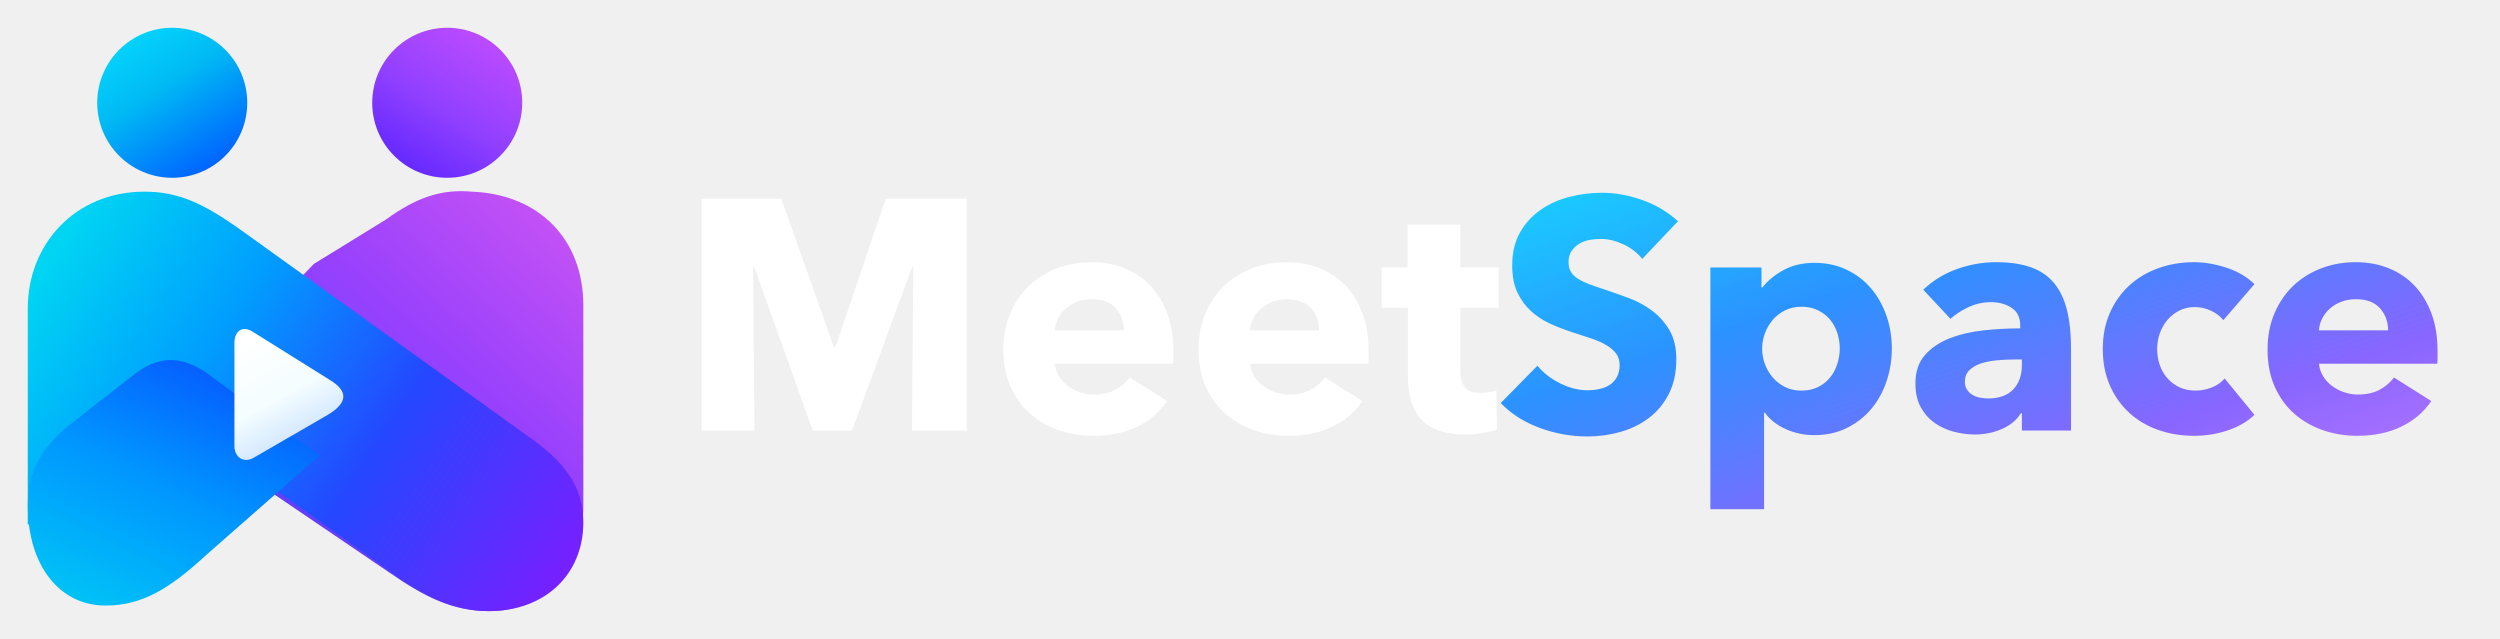
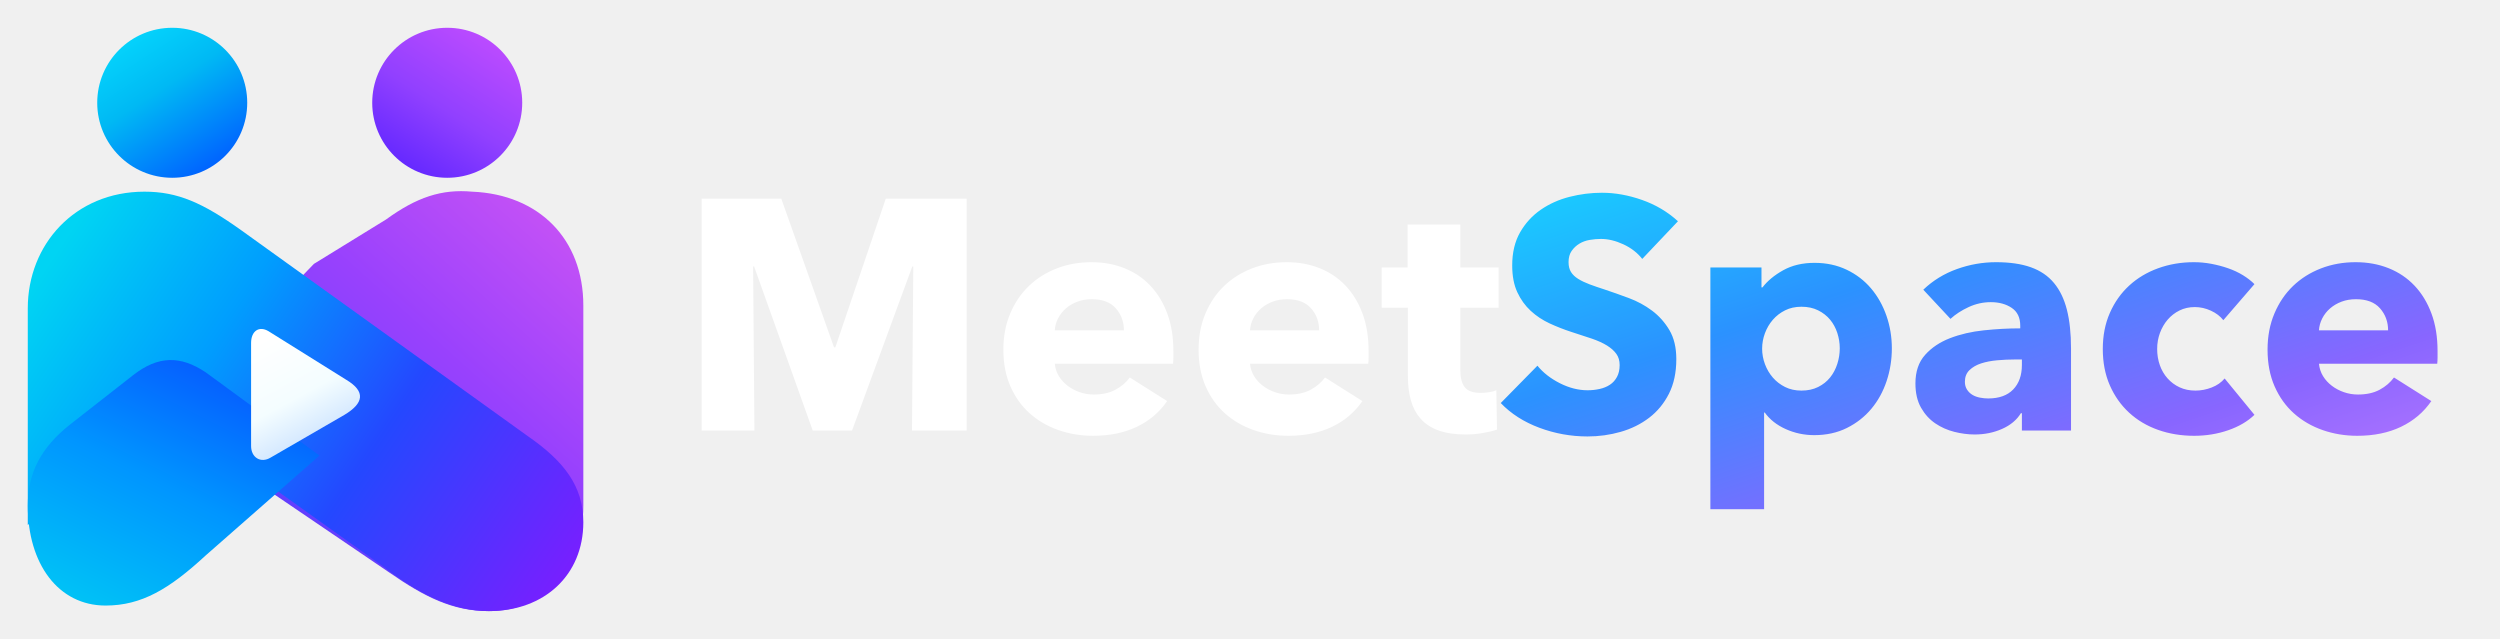
<svg xmlns="http://www.w3.org/2000/svg" xmlns:xlink="http://www.w3.org/1999/xlink" width="900" height="230" viewBox="0 0 900 230" role="img" aria-labelledby="title desc">
  <defs>
    <linearGradient id="cyanHead" x1="0" y1="0" x2=".65" y2="1">
      <stop stop-color="#06DFFF" />
      <stop offset=".48" stop-color="#00B9F4" />
      <stop offset="1" stop-color="#0064FF" />
    </linearGradient>
    <linearGradient id="purpleHead" x1=".85" y1="0" x2=".2" y2="1">
      <stop stop-color="#C34DFF" />
      <stop offset=".55" stop-color="#9140FF" />
      <stop offset="1" stop-color="#5E25FF" />
    </linearGradient>
    <linearGradient id="backRibbon" x1="1" y1="0" x2=".1" y2="1">
      <stop stop-color="#CE55F4" />
      <stop offset=".38" stop-color="#9841FD" />
      <stop offset="1" stop-color="#413CFF" />
    </linearGradient>
    <linearGradient id="frontRibbon" gradientUnits="userSpaceOnUse" x1="8" y1="84" x2="188" y2="204">
      <stop stop-color="#00D4F3" />
      <stop offset=".3" stop-color="#009EFE" />
      <stop offset=".62" stop-color="#2448FF" />
      <stop offset="1" stop-color="#7620FF" />
    </linearGradient>
    <linearGradient id="leftFold" x1=".2" y1="1" x2=".8" y2="0">
      <stop stop-color="#00C2F6" />
      <stop offset=".48" stop-color="#0095FF" />
      <stop offset="1" stop-color="#0751FF" />
    </linearGradient>
    <linearGradient id="play" x1=".3" y1="0" x2=".75" y2="1">
      <stop stop-color="#FFFFFF" />
      <stop offset=".48" stop-color="#F4FDFF" />
      <stop offset="1" stop-color="#BDD9FF" />
    </linearGradient>
    <linearGradient id="whiteBack" x1=".7" y1="0" x2=".4" y2="1">
      <stop stop-color="#FFFFFF" />
      <stop offset="1" stop-color="#D2DCFF" />
    </linearGradient>
    <linearGradient id="whiteFront" x1="0" y1="0" x2="1" y2="1">
      <stop stop-color="#FFFFFF" />
      <stop offset=".44" stop-color="#EBF6FF" />
      <stop offset="1" stop-color="#B1D8FF" />
    </linearGradient>
    <linearGradient id="whiteFold" x1="0" y1="1" x2="1" y2="0">
      <stop stop-color="#FFFFFF" />
      <stop offset="1" stop-color="#B6DCFF" />
    </linearGradient>
    <linearGradient id="wordSpace" x1="0" y1=".15" x2="1" y2=".85">
      <stop stop-color="#00B8F4" />
      <stop offset=".32" stop-color="#0071FF" />
      <stop offset=".63" stop-color="#4C35FF" />
      <stop offset="1" stop-color="#9515F5" />
    </linearGradient>
    <linearGradient id="wordSpaceBright" x1="0" y1="0" x2="1" y2="1">
      <stop stop-color="#18D0FF" />
      <stop offset=".34" stop-color="#2B92FF" />
      <stop offset=".72" stop-color="#8866FF" />
      <stop offset="1" stop-color="#C279FF" />
    </linearGradient>
    <linearGradient id="appWhite" x1="0" y1="0" x2="1" y2="1">
      <stop stop-color="#FFFFFF" />
      <stop offset="1" stop-color="#F3F6FF" />
    </linearGradient>
    <linearGradient id="appDark" x1="0" y1="0" x2="1" y2="1">
      <stop stop-color="#15233F" />
      <stop offset="1" stop-color="#070C22" />
    </linearGradient>
    <linearGradient id="appBlue" x1=".1" y1="0" x2=".9" y2="1">
      <stop stop-color="#00CFF8" />
      <stop offset=".42" stop-color="#008EFF" />
      <stop offset="1" stop-color="#0446FF" />
    </linearGradient>
    <linearGradient id="appViolet" x1="0" y1="0" x2="1" y2="1">
      <stop stop-color="#AE70FF" />
      <stop offset=".4" stop-color="#8743FF" />
      <stop offset="1" stop-color="#5913EF" />
    </linearGradient>
    <linearGradient id="appOutline" x1="0" y1="1" x2="1" y2="0">
      <stop stop-color="#008BFF" />
      <stop offset=".45" stop-color="#3C3CFF" />
      <stop offset="1" stop-color="#B02DFF" />
    </linearGradient>
    <linearGradient id="darkBoard" x1="0" y1="0" x2="1" y2="1">
      <stop stop-color="#030914" />
      <stop offset=".6" stop-color="#09152D" />
      <stop offset="1" stop-color="#0B0922" />
    </linearGradient>
    <linearGradient id="glassPanel" x1="0" y1="0" x2="1" y2="1">
      <stop stop-color="#203559" stop-opacity=".72" />
      <stop offset="1" stop-color="#172043" stop-opacity=".45" />
    </linearGradient>
    <radialGradient id="glowCyan">
      <stop stop-color="#00BDFF" stop-opacity=".38" />
      <stop offset=".45" stop-color="#008CFF" stop-opacity=".13" />
      <stop offset="1" stop-color="#008CFF" stop-opacity="0" />
    </radialGradient>
    <radialGradient id="glowPurple">
      <stop stop-color="#853EFF" stop-opacity=".36" />
      <stop offset=".45" stop-color="#7538FF" stop-opacity=".14" />
      <stop offset="1" stop-color="#7538FF" stop-opacity="0" />
    </radialGradient>
    <radialGradient id="glowWhite">
      <stop stop-color="#FFFFFF" stop-opacity=".7" />
      <stop offset="1" stop-color="#FFFFFF" stop-opacity="0" />
    </radialGradient>
    <g id="mark-color">
      <circle cx="52" cy="27" r="27" fill="url(#cyanHead)" />
      <circle cx="151" cy="27" r="27" fill="url(#purpleHead)" />
      <path fill="url(#backRibbon)" d="M103 85 129 69C140 61 149 58 160 59C184 60 200 76 200 100V172C200 195 186 210 166 210C153 210 143 205 130 196L49 141Z" />
      <path fill="url(#frontRibbon)" d="M42 59C54 59 63 63 77 73L180 147C193 156 200 165 200 178C200 197 186 210 166 210C153 210 141 204 128 194L65 149C53 141 44 142 33 151L0 179V101C0 78 17 59 42 59Z" />
      <path fill="url(#leftFold)" d="M0 172C0 160 5 151 15 143L38 125C47 118 55 118 64 124L105 154 64 190C51 202 41 208 28 208C11 208 0 193 0 172Z" />
-       <path fill="url(#play)" d="M80.693 109.25C77.193 107.15 74.393 109.25 74.393 113.45V150.55C74.393 154.75 77.893 156.85 81.393 154.75L107.993 139.35C114.993 135.15 115.693 130.95 108.693 126.75L80.693 109.25Z" />
+       <path fill="url(#play)" d="M86.693 109.25C83.193 107.15 80.393 109.25 80.393 113.45V150.55C80.393 154.75 83.893 156.85 87.393 154.75L113.993 139.35C120.993 135.15 121.693 130.95 114.693 126.75L86.693 109.25Z" />
    </g>
    <g id="mark-pearl">
      <circle cx="52" cy="27" r="27" fill="#FFF" />
      <circle cx="151" cy="27" r="27" fill="#FFF" />
      <path fill="url(#whiteBack)" d="M103 85 129 69C140 61 149 58 160 59C184 60 200 76 200 100V172C200 195 186 210 166 210C153 210 143 205 130 196L49 141Z" />
      <path fill="url(#whiteFront)" d="M42 59C54 59 63 63 77 73L180 147C193 156 200 165 200 178C200 197 186 210 166 210C153 210 141 204 128 194L65 149C53 141 44 142 33 151L0 179V101C0 78 17 59 42 59Z" />
      <path fill="url(#whiteFold)" d="M0 172C0 160 5 151 15 143L38 125C47 118 55 118 64 124L105 154 64 190C51 202 41 208 28 208C11 208 0 193 0 172Z" />
-       <path fill="#FFFFFF" d="M80.693 109.25C77.193 107.15 74.393 109.25 74.393 113.45V150.55C74.393 154.75 77.893 156.85 81.393 154.75L107.993 139.35C114.993 135.15 115.693 130.95 108.693 126.75L80.693 109.25Z" />
+       <path fill="#FFFFFF" d="M86.693 109.25C83.193 107.15 80.393 109.25 80.393 113.45V150.55C80.393 154.75 83.893 156.85 87.393 154.75L113.993 139.35C120.993 135.15 121.693 130.95 114.693 126.75L86.693 109.25Z" />
    </g>
    <g id="mark-white">
      <circle cx="52" cy="27" r="27" fill="#FFF" />
      <circle cx="151" cy="27" r="27" fill="#FFF" />
-       <path fill="#FFF" fill-rule="evenodd" d="M42 59C55 59 64 65 77 73L102 91 129 69C140 61 149 58 160 59C184 60 200 76 200 100V172C200 195 186 210 166 210C152 210 140 204 127 194L101 175 64 190C51 202 41 208 28 208C11 208 0 193 0 172V101C0 78 17 59 42 59Z M80.693 109.25C77.193 107.15 74.393 109.25 74.393 113.45V150.55C74.393 154.75 77.893 156.85 81.393 154.75L107.993 139.35C114.993 135.15 115.693 130.95 108.693 126.75L80.693 109.25Z" />
+       <path fill="#FFF" fill-rule="evenodd" d="M42 59C55 59 64 65 77 73L102 91 129 69C140 61 149 58 160 59C184 60 200 76 200 100V172C200 195 186 210 166 210C152 210 140 204 127 194L101 175 64 190C51 202 41 208 28 208C11 208 0 193 0 172V101C0 78 17 59 42 59Z M86.693 109.25C83.193 107.15 80.393 109.25 80.393 113.45V150.55C80.393 154.75 83.893 156.85 87.393 154.75L113.993 139.35C120.993 135.15 121.693 130.95 114.693 126.75L86.693 109.25Z" />
    </g>
    <g id="mark-navy">
      <circle cx="52" cy="27" r="27" fill="#111A34" />
      <circle cx="151" cy="27" r="27" fill="#111A34" />
-       <path fill="#111A34" fill-rule="evenodd" d="M42 59C55 59 64 65 77 73L102 91 129 69C140 61 149 58 160 59C184 60 200 76 200 100V172C200 195 186 210 166 210C152 210 140 204 127 194L101 175 64 190C51 202 41 208 28 208C11 208 0 193 0 172V101C0 78 17 59 42 59Z M80.693 109.25C77.193 107.15 74.393 109.25 74.393 113.45V150.55C74.393 154.75 77.893 156.85 81.393 154.75L107.993 139.35C114.993 135.15 115.693 130.95 108.693 126.75L80.693 109.25Z" />
+       <path fill="#111A34" fill-rule="evenodd" d="M42 59C55 59 64 65 77 73L102 91 129 69C140 61 149 58 160 59C184 60 200 76 200 100V172C200 195 186 210 166 210C152 210 140 204 127 194L101 175 64 190C51 202 41 208 28 208C11 208 0 193 0 172V101C0 78 17 59 42 59Z M86.693 109.25C83.193 107.15 80.393 109.25 80.393 113.45V150.55C80.393 154.75 83.893 156.85 87.393 154.75L113.993 139.35C120.993 135.15 121.693 130.95 114.693 126.75L86.693 109.25Z" />
    </g>
  </defs>
  <g transform="translate(0 0) scale(1.0)">
    <use href="#mark-color" xlink:href="#mark-color" transform="translate(10 10) scale(1.0)" />
    <g aria-label="MeetSpace" transform="translate(244 155) scale(1.016552)">
      <path fill="#FFFFFF" d="M82.94 0.0 83.404 -58.116H83.056L61.712 0.0H47.792L27.028 -58.116H26.68L27.144 0.0H8.468V-82.128H36.656L55.332 -29.464H55.796L73.66 -82.128H102.312V0.0ZM157.992 -35.496Q157.992 -40.02 155.15 -43.268Q152.308 -46.516 146.624 -46.516Q143.84 -46.516 141.52 -45.646Q139.2 -44.776 137.46 -43.268Q135.72 -41.76 134.676 -39.73Q133.632 -37.7 133.516 -35.496ZM175.508 -28.188Q175.508 -27.028 175.508 -25.868Q175.508 -24.708 175.392 -23.664H133.516Q133.748 -21.228 134.966 -19.256Q136.184 -17.284 138.098 -15.834Q140.012 -14.384 142.39 -13.572Q144.768 -12.76 147.32 -12.76Q151.844 -12.76 154.976 -14.442Q158.108 -16.124 160.08 -18.792L173.304 -10.44Q169.244 -4.524 162.574 -1.334Q155.904 1.856 147.088 1.856Q140.592 1.856 134.792 -0.174Q128.992 -2.204 124.642 -6.09Q120.292 -9.976 117.798 -15.66Q115.304 -21.344 115.304 -28.652Q115.304 -35.728 117.74 -41.47Q120.176 -47.212 124.352 -51.214Q128.528 -55.216 134.212 -57.42Q139.896 -59.624 146.508 -59.624Q152.888 -59.624 158.224 -57.478Q163.56 -55.332 167.388 -51.272Q171.216 -47.212 173.362 -41.412Q175.508 -35.612 175.508 -28.188ZM227.128 -35.496Q227.128 -40.02 224.286 -43.268Q221.444 -46.516 215.76 -46.516Q212.976 -46.516 210.656 -45.646Q208.336 -44.776 206.596 -43.268Q204.856 -41.76 203.812 -39.73Q202.768 -37.7 202.652 -35.496ZM244.644 -28.188Q244.644 -27.028 244.644 -25.868Q244.644 -24.708 244.528 -23.664H202.652Q202.884 -21.228 204.102 -19.256Q205.32 -17.284 207.234 -15.834Q209.148 -14.384 211.526 -13.572Q213.904 -12.76 216.456 -12.76Q220.98 -12.76 224.112 -14.442Q227.244 -16.124 229.216 -18.792L242.44 -10.44Q238.38 -4.524 231.71 -1.334Q225.04 1.856 216.224 1.856Q209.728 1.856 203.928 -0.174Q198.128 -2.204 193.778 -6.09Q189.428 -9.976 186.934 -15.66Q184.44 -21.344 184.44 -28.652Q184.44 -35.728 186.876 -41.47Q189.312 -47.212 193.488 -51.214Q197.664 -55.216 203.348 -57.42Q209.032 -59.624 215.644 -59.624Q222.024 -59.624 227.36 -57.478Q232.696 -55.332 236.524 -51.272Q240.352 -47.212 242.498 -41.412Q244.644 -35.612 244.644 -28.188ZM277.124 -43.5V-21.46Q277.124 -17.4 278.69 -15.37Q280.256 -13.34 284.316 -13.34Q285.708 -13.34 287.274 -13.572Q288.84 -13.804 289.884 -14.268L290.116 -0.348Q288.144 0.348 285.128 0.87Q282.112 1.392 279.096 1.392Q273.296 1.392 269.352 -0.058Q265.408 -1.508 263.03 -4.234Q260.652 -6.96 259.608 -10.73Q258.564 -14.5 258.564 -19.14V-43.5H249.284V-57.768H258.448V-72.964H277.124V-57.768H290.696V-43.5Z" />
      <path transform="translate(289.704 0)" fill="url(#wordSpaceBright)" d="M51.852 -60.784Q49.3 -64.032 45.182 -65.946Q41.064 -67.86 37.236 -67.86Q35.264 -67.86 33.234 -67.512Q31.204 -67.164 29.58 -66.178Q27.956 -65.192 26.854 -63.626Q25.752 -62.06 25.752 -59.624Q25.752 -57.536 26.622 -56.144Q27.492 -54.752 29.174 -53.708Q30.856 -52.664 33.176 -51.794Q35.496 -50.924 38.396 -49.996Q42.572 -48.604 47.096 -46.922Q51.62 -45.24 55.332 -42.456Q59.044 -39.672 61.48 -35.554Q63.916 -31.436 63.916 -25.288Q63.916 -18.212 61.306 -13.05Q58.696 -7.888 54.288 -4.524Q49.88 -1.16 44.196 0.464Q38.512 2.088 32.48 2.088Q23.664 2.088 15.428 -0.986Q7.192 -4.06 1.74 -9.744L14.732 -22.968Q17.748 -19.256 22.678 -16.762Q27.608 -14.268 32.48 -14.268Q34.684 -14.268 36.772 -14.732Q38.86 -15.196 40.426 -16.24Q41.992 -17.284 42.92 -19.024Q43.848 -20.764 43.848 -23.2Q43.848 -25.52 42.688 -27.144Q41.528 -28.768 39.382 -30.102Q37.236 -31.436 34.046 -32.538Q30.856 -33.64 26.796 -34.916Q22.852 -36.192 19.082 -37.932Q15.312 -39.672 12.354 -42.398Q9.396 -45.124 7.598 -49.01Q5.8 -52.896 5.8 -58.464Q5.8 -65.308 8.584 -70.18Q11.368 -75.052 15.892 -78.184Q20.416 -81.316 26.1 -82.766Q31.784 -84.216 37.584 -84.216Q44.544 -84.216 51.794 -81.664Q59.044 -79.112 64.496 -74.124ZM140.244 -29.116Q140.244 -23.084 138.388 -17.516Q136.532 -11.948 132.994 -7.714Q129.456 -3.48 124.352 -0.928Q119.248 1.624 112.752 1.624Q107.416 1.624 102.66 -0.522Q97.904 -2.668 95.236 -6.38H95.004V27.84H75.98V-57.768H94.076V-50.692H94.424Q97.092 -54.172 101.79 -56.782Q106.488 -59.392 112.868 -59.392Q119.132 -59.392 124.236 -56.956Q129.34 -54.52 132.878 -50.344Q136.416 -46.168 138.33 -40.658Q140.244 -35.148 140.244 -29.116ZM121.8 -29.116Q121.8 -31.9 120.93 -34.568Q120.06 -37.236 118.378 -39.266Q116.696 -41.296 114.144 -42.572Q111.592 -43.848 108.228 -43.848Q104.98 -43.848 102.428 -42.572Q99.876 -41.296 98.078 -39.208Q96.28 -37.12 95.294 -34.452Q94.308 -31.784 94.308 -29.0Q94.308 -26.216 95.294 -23.548Q96.28 -20.88 98.078 -18.792Q99.876 -16.704 102.428 -15.428Q104.98 -14.152 108.228 -14.152Q111.592 -14.152 114.144 -15.428Q116.696 -16.704 118.378 -18.792Q120.06 -20.88 120.93 -23.606Q121.8 -26.332 121.8 -29.116ZM186.296 -25.172H183.86Q180.728 -25.172 177.538 -24.882Q174.348 -24.592 171.854 -23.78Q169.36 -22.968 167.736 -21.402Q166.112 -19.836 166.112 -17.284Q166.112 -15.66 166.866 -14.5Q167.62 -13.34 168.78 -12.644Q169.94 -11.948 171.448 -11.658Q172.956 -11.368 174.348 -11.368Q180.148 -11.368 183.222 -14.558Q186.296 -17.748 186.296 -23.2ZM151.38 -49.88Q156.484 -54.752 163.27 -57.188Q170.056 -59.624 177.132 -59.624Q184.44 -59.624 189.486 -57.826Q194.532 -56.028 197.664 -52.258Q200.796 -48.488 202.246 -42.746Q203.696 -37.004 203.696 -29.116V0.0H186.296V-6.148H185.948Q183.744 -2.552 179.278 -0.58Q174.812 1.392 169.592 1.392Q166.112 1.392 162.4 0.464Q158.688 -0.464 155.614 -2.552Q152.54 -4.64 150.568 -8.12Q148.596 -11.6 148.596 -16.704Q148.596 -22.968 152.018 -26.796Q155.44 -30.624 160.834 -32.712Q166.228 -34.8 172.84 -35.496Q179.452 -36.192 185.716 -36.192V-37.12Q185.716 -41.412 182.7 -43.442Q179.684 -45.472 175.276 -45.472Q171.216 -45.472 167.446 -43.732Q163.676 -41.992 161.008 -39.556ZM257.636 -39.092Q256.012 -41.18 253.228 -42.456Q250.444 -43.732 247.544 -43.732Q244.528 -43.732 242.092 -42.514Q239.656 -41.296 237.916 -39.266Q236.176 -37.236 235.19 -34.568Q234.204 -31.9 234.204 -28.884Q234.204 -25.868 235.132 -23.2Q236.06 -20.532 237.858 -18.502Q239.656 -16.472 242.15 -15.312Q244.644 -14.152 247.776 -14.152Q250.676 -14.152 253.518 -15.254Q256.36 -16.356 258.1 -18.444L268.656 -5.568Q265.06 -2.088 259.376 -0.116Q253.692 1.856 247.312 1.856Q240.468 1.856 234.552 -0.232Q228.636 -2.32 224.286 -6.322Q219.936 -10.324 217.442 -16.008Q214.948 -21.692 214.948 -28.884Q214.948 -35.96 217.442 -41.644Q219.936 -47.328 224.286 -51.33Q228.636 -55.332 234.552 -57.478Q240.468 -59.624 247.196 -59.624Q250.328 -59.624 253.402 -59.044Q256.476 -58.464 259.318 -57.478Q262.16 -56.492 264.538 -55.042Q266.916 -53.592 268.656 -51.852ZM315.984 -35.496Q315.984 -40.02 313.142 -43.268Q310.3 -46.516 304.616 -46.516Q301.832 -46.516 299.512 -45.646Q297.192 -44.776 295.452 -43.268Q293.712 -41.76 292.668 -39.73Q291.624 -37.7 291.508 -35.496ZM333.5 -28.188Q333.5 -27.028 333.5 -25.868Q333.5 -24.708 333.384 -23.664H291.508Q291.74 -21.228 292.958 -19.256Q294.176 -17.284 296.09 -15.834Q298.004 -14.384 300.382 -13.572Q302.76 -12.76 305.312 -12.76Q309.836 -12.76 312.968 -14.442Q316.1 -16.124 318.072 -18.792L331.296 -10.44Q327.236 -4.524 320.566 -1.334Q313.896 1.856 305.08 1.856Q298.584 1.856 292.784 -0.174Q286.984 -2.204 282.634 -6.09Q278.284 -9.976 275.79 -15.66Q273.296 -21.344 273.296 -28.652Q273.296 -35.728 275.732 -41.47Q278.168 -47.212 282.344 -51.214Q286.52 -55.216 292.204 -57.42Q297.888 -59.624 304.5 -59.624Q310.88 -59.624 316.216 -57.478Q321.552 -55.332 325.38 -51.272Q329.208 -47.212 331.354 -41.412Q333.5 -35.612 333.5 -28.188Z" />
    </g>
  </g>
</svg>
